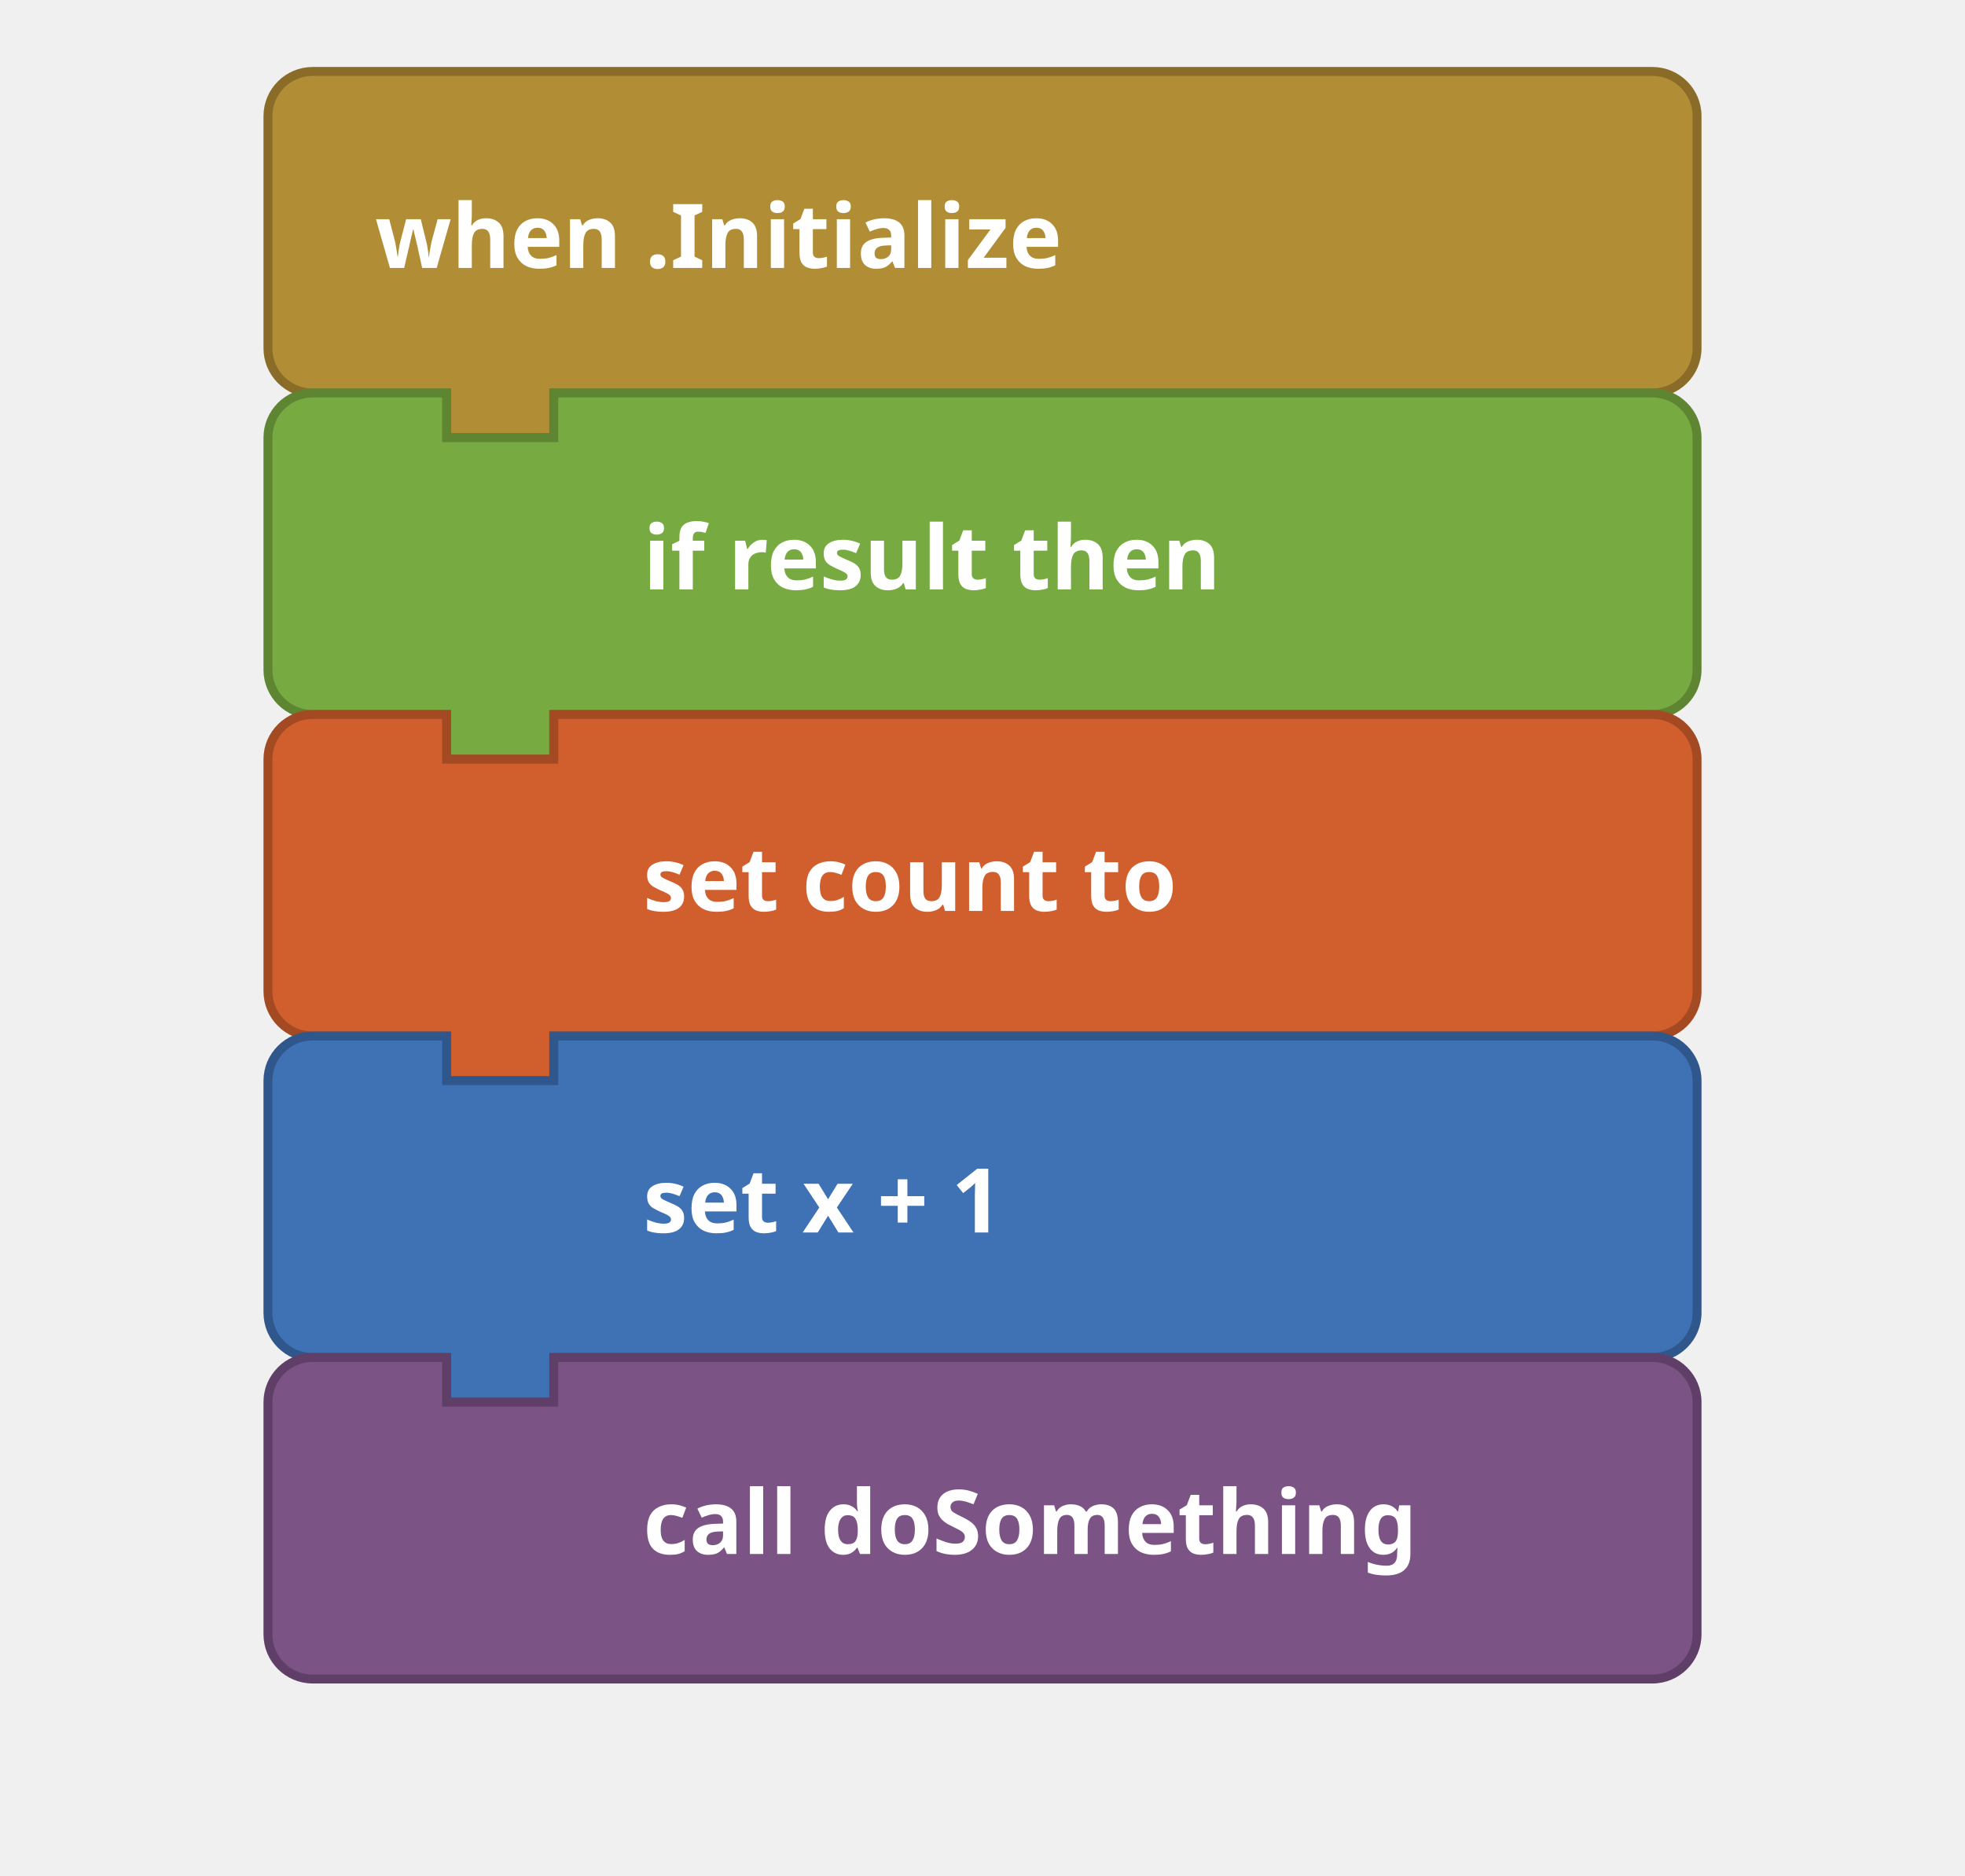
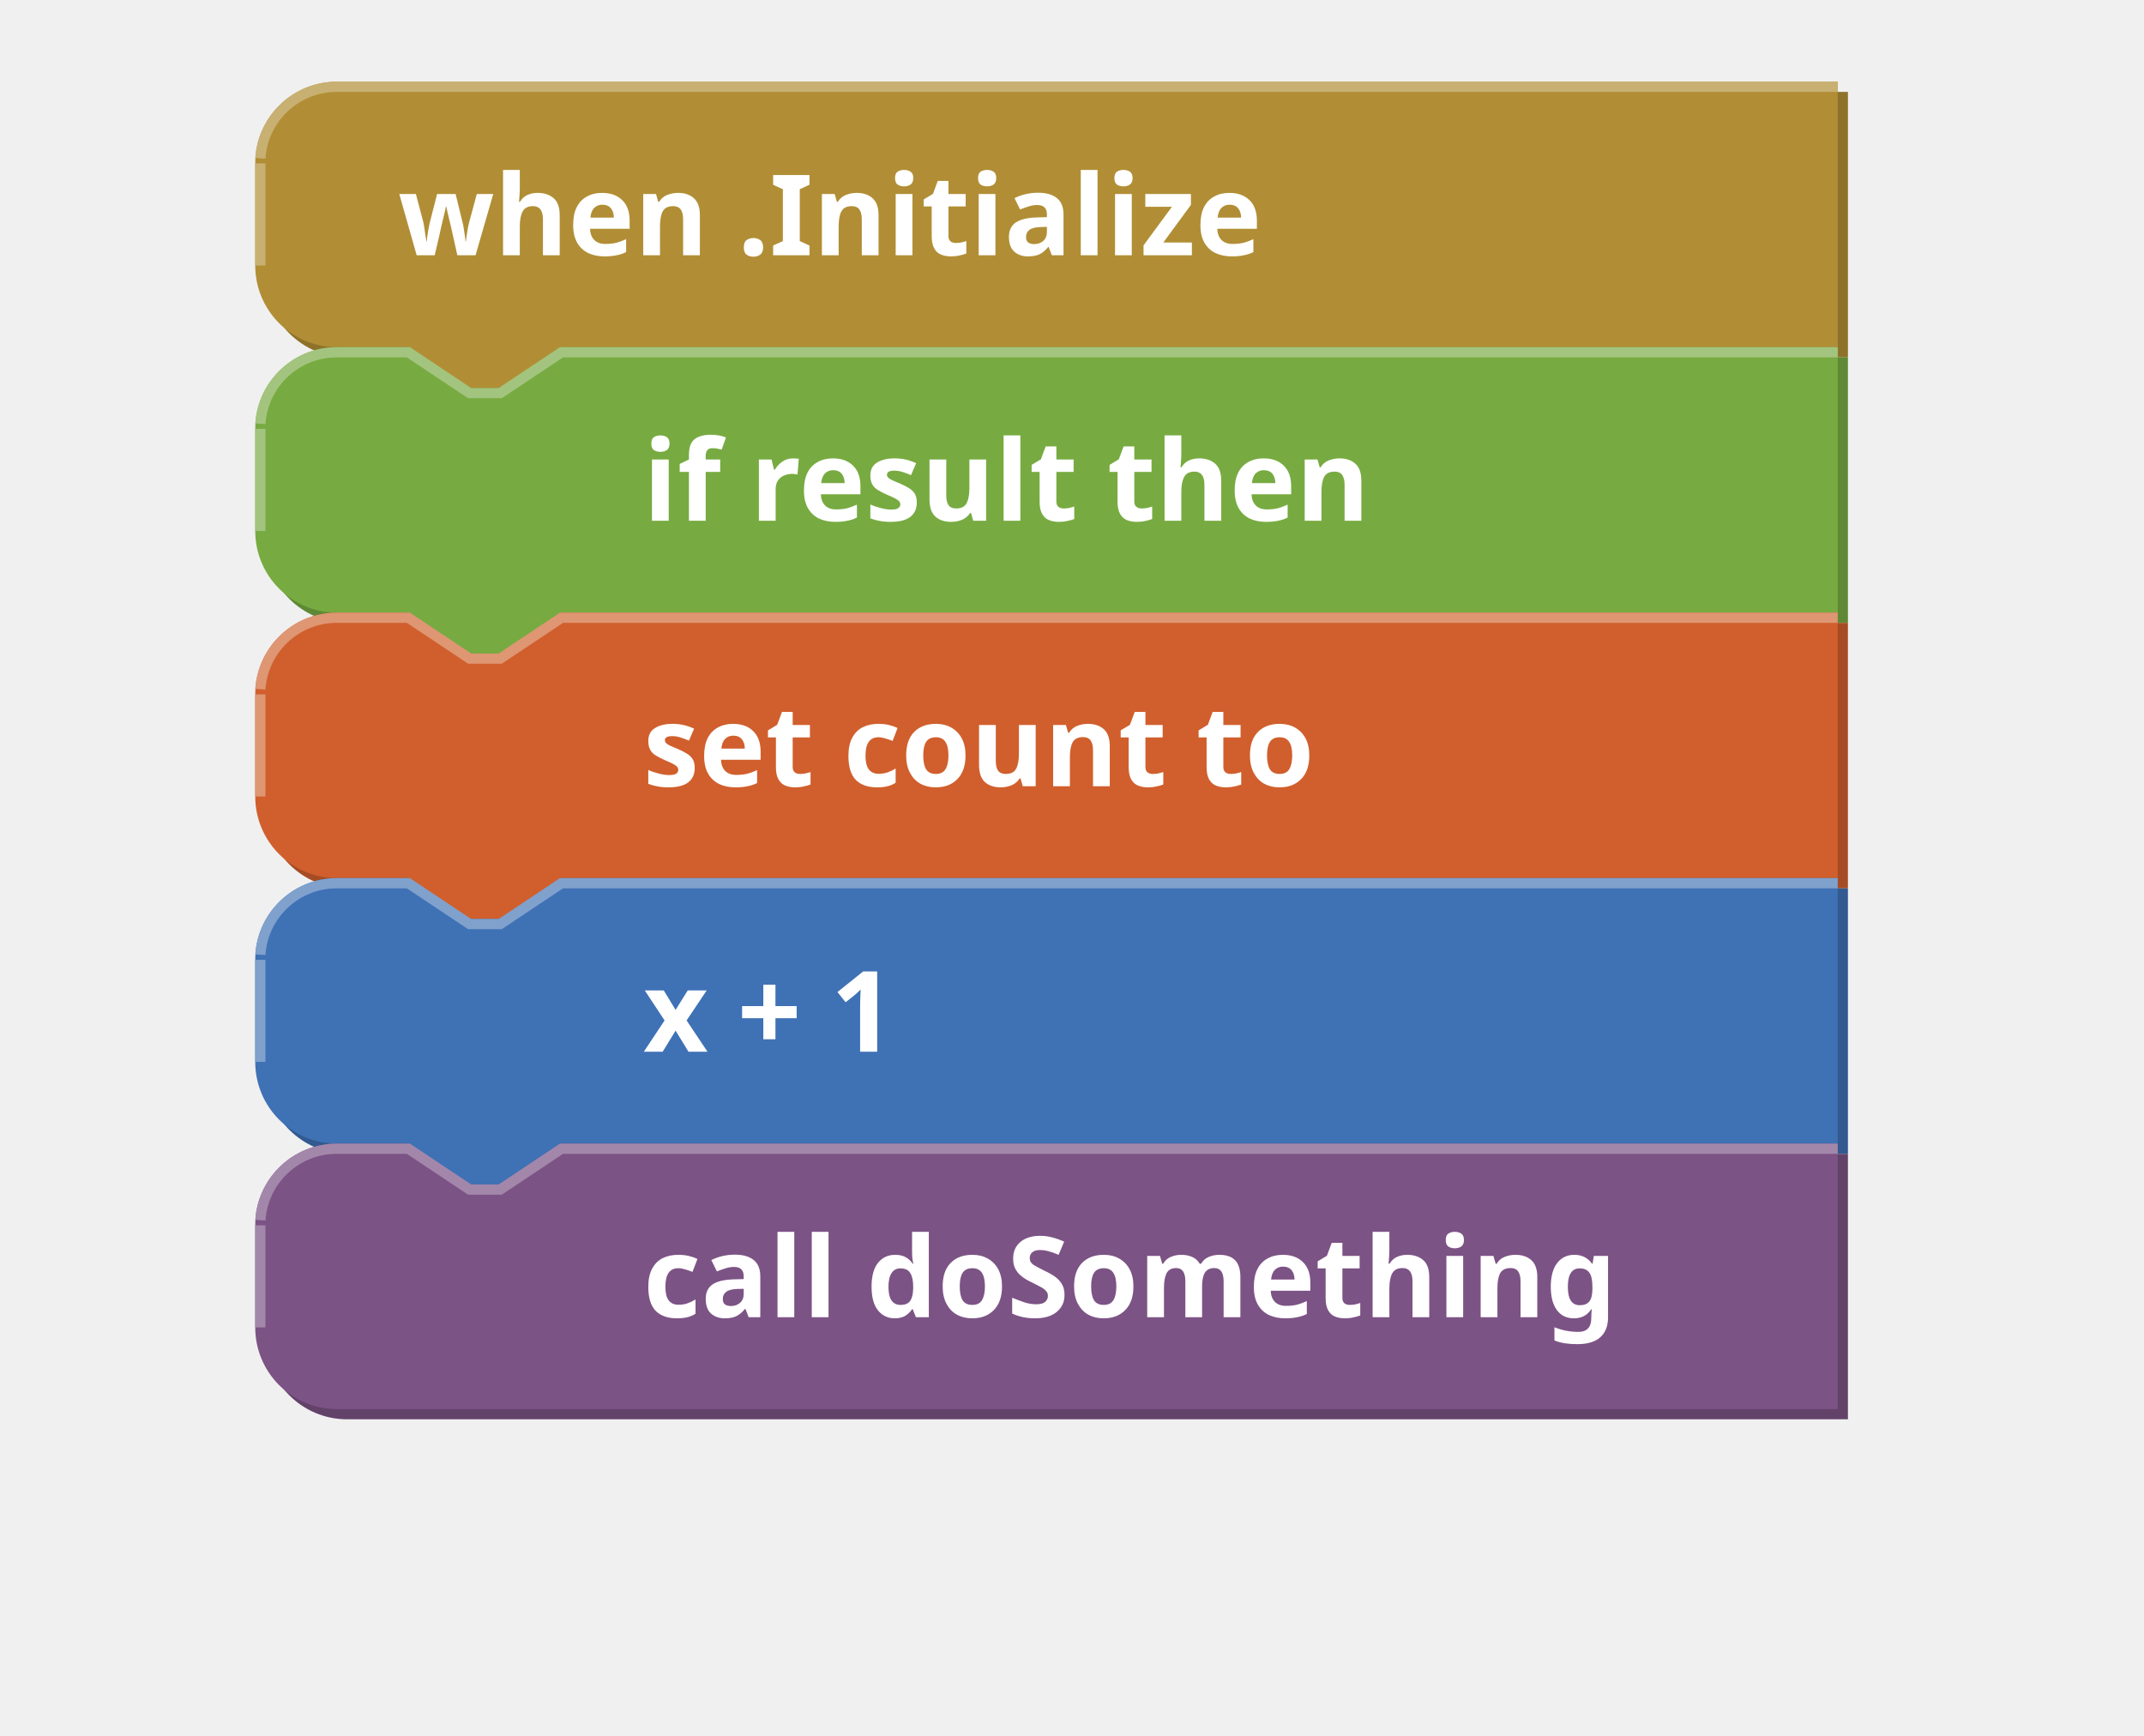
- <svg xmlns="http://www.w3.org/2000/svg" viewBox="0 0 220 210" width="220" height="210">
+ <svg xmlns="http://www.w3.org/2000/svg" viewBox="0 0 210 170" width="210" height="170">
  <defs>
    <style>
      .cas-b1 { animation: casFall1 3.5s ease-in infinite; }
      .cas-b2 { animation: casFall2 3.5s ease-in infinite; }
      .cas-b3 { animation: casFall3 3.5s ease-in infinite; }
      .cas-b4 { animation: casFall4 3.5s ease-in infinite; }
      .cas-b5 { animation: casFall5 3.5s ease-in infinite; }
      @keyframes casFall1 {
        0%   { transform: translateY(-120px) rotate(-8deg); opacity: 0; }
        4%   { opacity: 1; }
        14%  { transform: translateY(4px) rotate(0deg); }
        18%, 72% { transform: translateY(0) rotate(0deg); opacity: 1; }
        85%, 100% { transform: translateY(180px); opacity: 0; }
      }
      @keyframes casFall2 {
        0%, 8% { transform: translateY(-120px) rotate(6deg); opacity: 0; }
        12%  { opacity: 1; }
        22%  { transform: translateY(4px) rotate(0deg); }
        26%, 72% { transform: translateY(0) rotate(0deg); opacity: 1; }
        85%, 100% { transform: translateY(180px); opacity: 0; }
      }
      @keyframes casFall3 {
        0%, 16% { transform: translateY(-120px) rotate(-5deg); opacity: 0; }
        20%  { opacity: 1; }
        30%  { transform: translateY(4px) rotate(0deg); }
        34%, 72% { transform: translateY(0) rotate(0deg); opacity: 1; }
        85%, 100% { transform: translateY(180px); opacity: 0; }
      }
      @keyframes casFall4 {
        0%, 24% { transform: translateY(-120px) rotate(7deg); opacity: 0; }
        28%  { opacity: 1; }
        38%  { transform: translateY(4px) rotate(0deg); }
        42%, 72% { transform: translateY(0) rotate(0deg); opacity: 1; }
        85%, 100% { transform: translateY(180px); opacity: 0; }
      }
      @keyframes casFall5 {
        0%, 32% { transform: translateY(-120px) rotate(-4deg); opacity: 0; }
        36%  { opacity: 1; }
        46%  { transform: translateY(4px) rotate(0deg); }
        50%, 72% { transform: translateY(0) rotate(0deg); opacity: 1; }
        85%, 100% { transform: translateY(180px); opacity: 0; }
      }
-       .block-text { font-family: sans-serif; font-size: 10px; font-weight: bold; fill: #fff; }
+       .bt { font-family: sans-serif; font-size: 11px; font-weight: bold; fill: #fff; }
    </style>
  </defs>
-   <g transform="translate(30, 8)">
+   <g transform="translate(25, 8)">
    <g class="cas-b1">
-       <path d="M 0,5 A 5,5 0 0,1 5,0 L 155,0 A 5,5 0 0,1 160,5 L 160,31 A 5,5 0 0,1 155,36 L 32,36 L 32,41 L 20,41 L 20,36 L 5,36 A 5,5 0 0,1 0,31 Z" fill="#B18E35" stroke="#8a6c28" stroke-width="1" />
-       <text class="block-text" x="12" y="22">when .Initialize</text>
+       <path transform="translate(1,1)" fill="#8e722a" d="m 0,0 m 0,8 a 8 8 0 0,1 8,-8 h 147 V 26 h -125 l -6,4 -3,0 -6,-4 h -7 a 8 8 0 0,1 -8,-8 z" />
+       <path fill="#b18e35" stroke="none" d="m 0,0 m 0,8 a 8 8 0 0,1 8,-8 h 147 V 26 h -125 l -6,4 -3,0 -6,-4 h -7 a 8 8 0 0,1 -8,-8 z" />
+       <path fill="none" stroke="#c8b072" stroke-width="1" d="m 0.5,7.5 a 7.5 7.5 0 0,1 7.5,-7 H 155 M 0.5,18 V 8" />
+       <text class="bt" x="14" y="17">when .Initialize</text>
    </g>
  </g>
-   <g transform="translate(30, 44)">
+   <g transform="translate(25, 34)">
    <g class="cas-b2">
-       <path d="M 0,5 A 5,5 0 0,1 5,0 L 20,0 L 20,5 L 32,5 L 32,0 L 155,0 A 5,5 0 0,1 160,5 L 160,31 A 5,5 0 0,1 155,36 L 32,36 L 32,41 L 20,41 L 20,36 L 5,36 A 5,5 0 0,1 0,31 Z" fill="#77AB41" stroke="#5d8532" stroke-width="1" />
-       <text class="block-text" x="42" y="22">if  result  then</text>
+       <path transform="translate(1,1)" fill="#5f8934" d="m 0,0 m 0,8 a 8 8 0 0,1 8,-8 h 7 l 6,4 3,0 6,-4 h 125 V 26 h -125 l -6,4 -3,0 -6,-4 h -7 a 8 8 0 0,1 -8,-8 z" />
+       <path fill="#77AB41" stroke="none" d="m 0,0 m 0,8 a 8 8 0 0,1 8,-8 h 7 l 6,4 3,0 6,-4 h 125 V 26 h -125 l -6,4 -3,0 -6,-4 h -7 a 8 8 0 0,1 -8,-8 z" />
+       <path fill="none" stroke="#a3c47e" stroke-width="1" d="m 0.5,7.5 a 7.5 7.5 0 0,1 7.5,-7 H 15 l 6,4 3,0 6,-4 H 155 M 0.5,18 V 8" />
+       <text class="bt" x="38" y="17">if  result  then</text>
    </g>
  </g>
-   <g transform="translate(30, 80)">
+   <g transform="translate(25, 60)">
    <g class="cas-b3">
-       <path d="M 0,5 A 5,5 0 0,1 5,0 L 20,0 L 20,5 L 32,5 L 32,0 L 155,0 A 5,5 0 0,1 160,5 L 160,31 A 5,5 0 0,1 155,36 L 32,36 L 32,41 L 20,41 L 20,36 L 5,36 A 5,5 0 0,1 0,31 Z" fill="#D05F2D" stroke="#a44a23" stroke-width="1" />
-       <text class="block-text" x="42" y="22">set  count  to</text>
+       <path transform="translate(1,1)" fill="#a64c24" d="m 0,0 m 0,8 a 8 8 0 0,1 8,-8 h 7 l 6,4 3,0 6,-4 h 125 V 26 h -125 l -6,4 -3,0 -6,-4 h -7 a 8 8 0 0,1 -8,-8 z" />
+       <path fill="#D05F2D" stroke="none" d="m 0,0 m 0,8 a 8 8 0 0,1 8,-8 h 7 l 6,4 3,0 6,-4 h 125 V 26 h -125 l -6,4 -3,0 -6,-4 h -7 a 8 8 0 0,1 -8,-8 z" />
+       <path fill="none" stroke="#de9673" stroke-width="1" d="m 0.5,7.5 a 7.5 7.5 0 0,1 7.5,-7 H 15 l 6,4 3,0 6,-4 H 155 M 0.5,18 V 8" />
+       <text class="bt" x="38" y="17">set  count  to</text>
    </g>
  </g>
-   <g transform="translate(30, 116)">
+   <g transform="translate(25, 86)">
    <g class="cas-b4">
-       <path d="M 0,5 A 5,5 0 0,1 5,0 L 20,0 L 20,5 L 32,5 L 32,0 L 155,0 A 5,5 0 0,1 160,5 L 160,31 A 5,5 0 0,1 155,36 L 32,36 L 32,41 L 20,41 L 20,36 L 5,36 A 5,5 0 0,1 0,31 Z" fill="#3F71B5" stroke="#30578c" stroke-width="1" />
-       <text class="block-text" x="42" y="22">set  x  +  1</text>
+       <path transform="translate(1,1)" fill="#325a91" d="m 0,0 m 0,8 a 8 8 0 0,1 8,-8 h 7 l 6,4 3,0 6,-4 h 125 V 26 h -125 l -6,4 -3,0 -6,-4 h -7 a 8 8 0 0,1 -8,-8 z" />
+       <path fill="#3F71B5" stroke="none" d="m 0,0 m 0,8 a 8 8 0 0,1 8,-8 h 7 l 6,4 3,0 6,-4 h 125 V 26 h -125 l -6,4 -3,0 -6,-4 h -7 a 8 8 0 0,1 -8,-8 z" />
+       <path fill="none" stroke="#7fa1cc" stroke-width="1" d="m 0.5,7.5 a 7.5 7.5 0 0,1 7.5,-7 H 15 l 6,4 3,0 6,-4 H 155 M 0.5,18 V 8" />
+       <text class="bt" x="38" y="17">  x  +  1</text>
    </g>
  </g>
-   <g transform="translate(30, 152)">
+   <g transform="translate(25, 112)">
    <g class="cas-b5">
-       <path d="M 0,5 A 5,5 0 0,1 5,0 L 20,0 L 20,5 L 32,5 L 32,0 L 155,0 A 5,5 0 0,1 160,5 L 160,31 A 5,5 0 0,1 155,36 L 5,36 A 5,5 0 0,1 0,31 Z" fill="#7C5385" stroke="#5f3f67" stroke-width="1" />
-       <text class="block-text" x="42" y="22">call  doSomething</text>
+       <path transform="translate(1,1)" fill="#63426a" d="m 0,0 m 0,8 a 8 8 0 0,1 8,-8 h 7 l 6,4 3,0 6,-4 h 125 V 26 h -147 a 8 8 0 0,1 -8,-8 z" />
+       <path fill="#7c5385" stroke="none" d="m 0,0 m 0,8 a 8 8 0 0,1 8,-8 h 7 l 6,4 3,0 6,-4 h 125 V 26 h -147 a 8 8 0 0,1 -8,-8 z" />
+       <path fill="none" stroke="#a387aa" stroke-width="1" d="m 0.5,7.5 a 7.5 7.5 0 0,1 7.5,-7 H 15 l 6,4 3,0 6,-4 H 155 M 0.5,18 V 8" />
+       <text class="bt" x="38" y="17">call  doSomething</text>
    </g>
  </g>
</svg>
